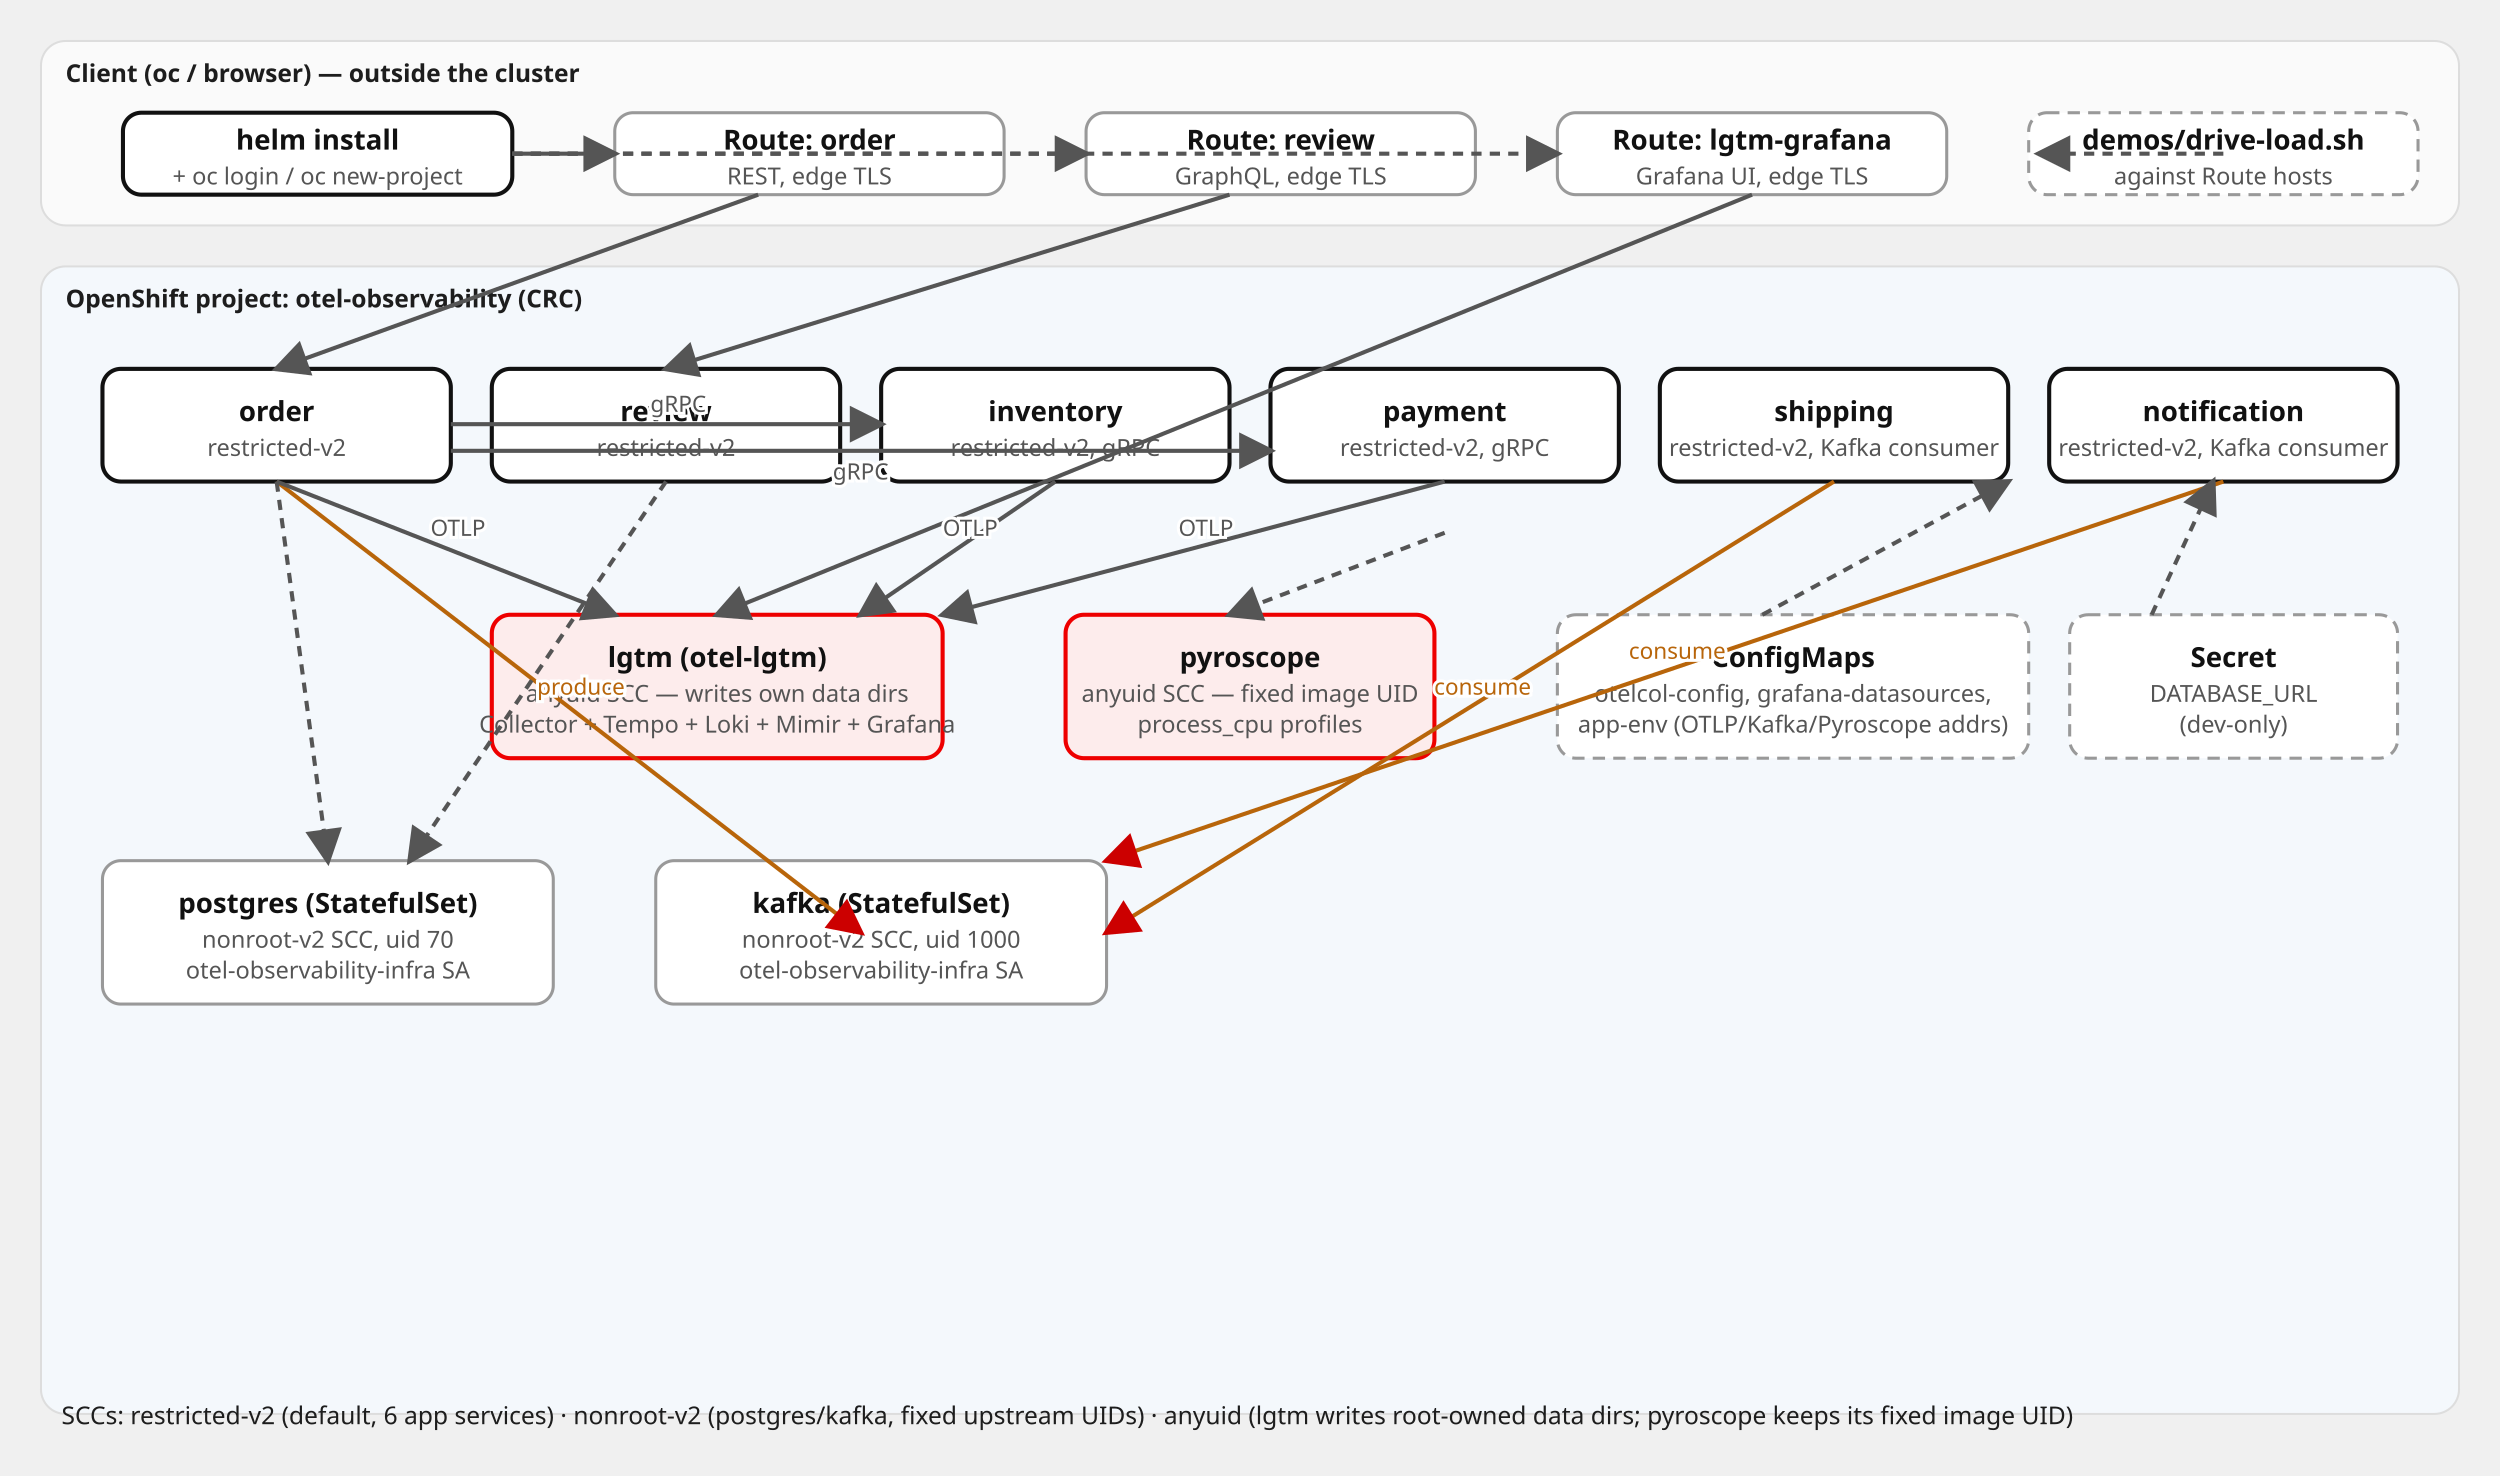
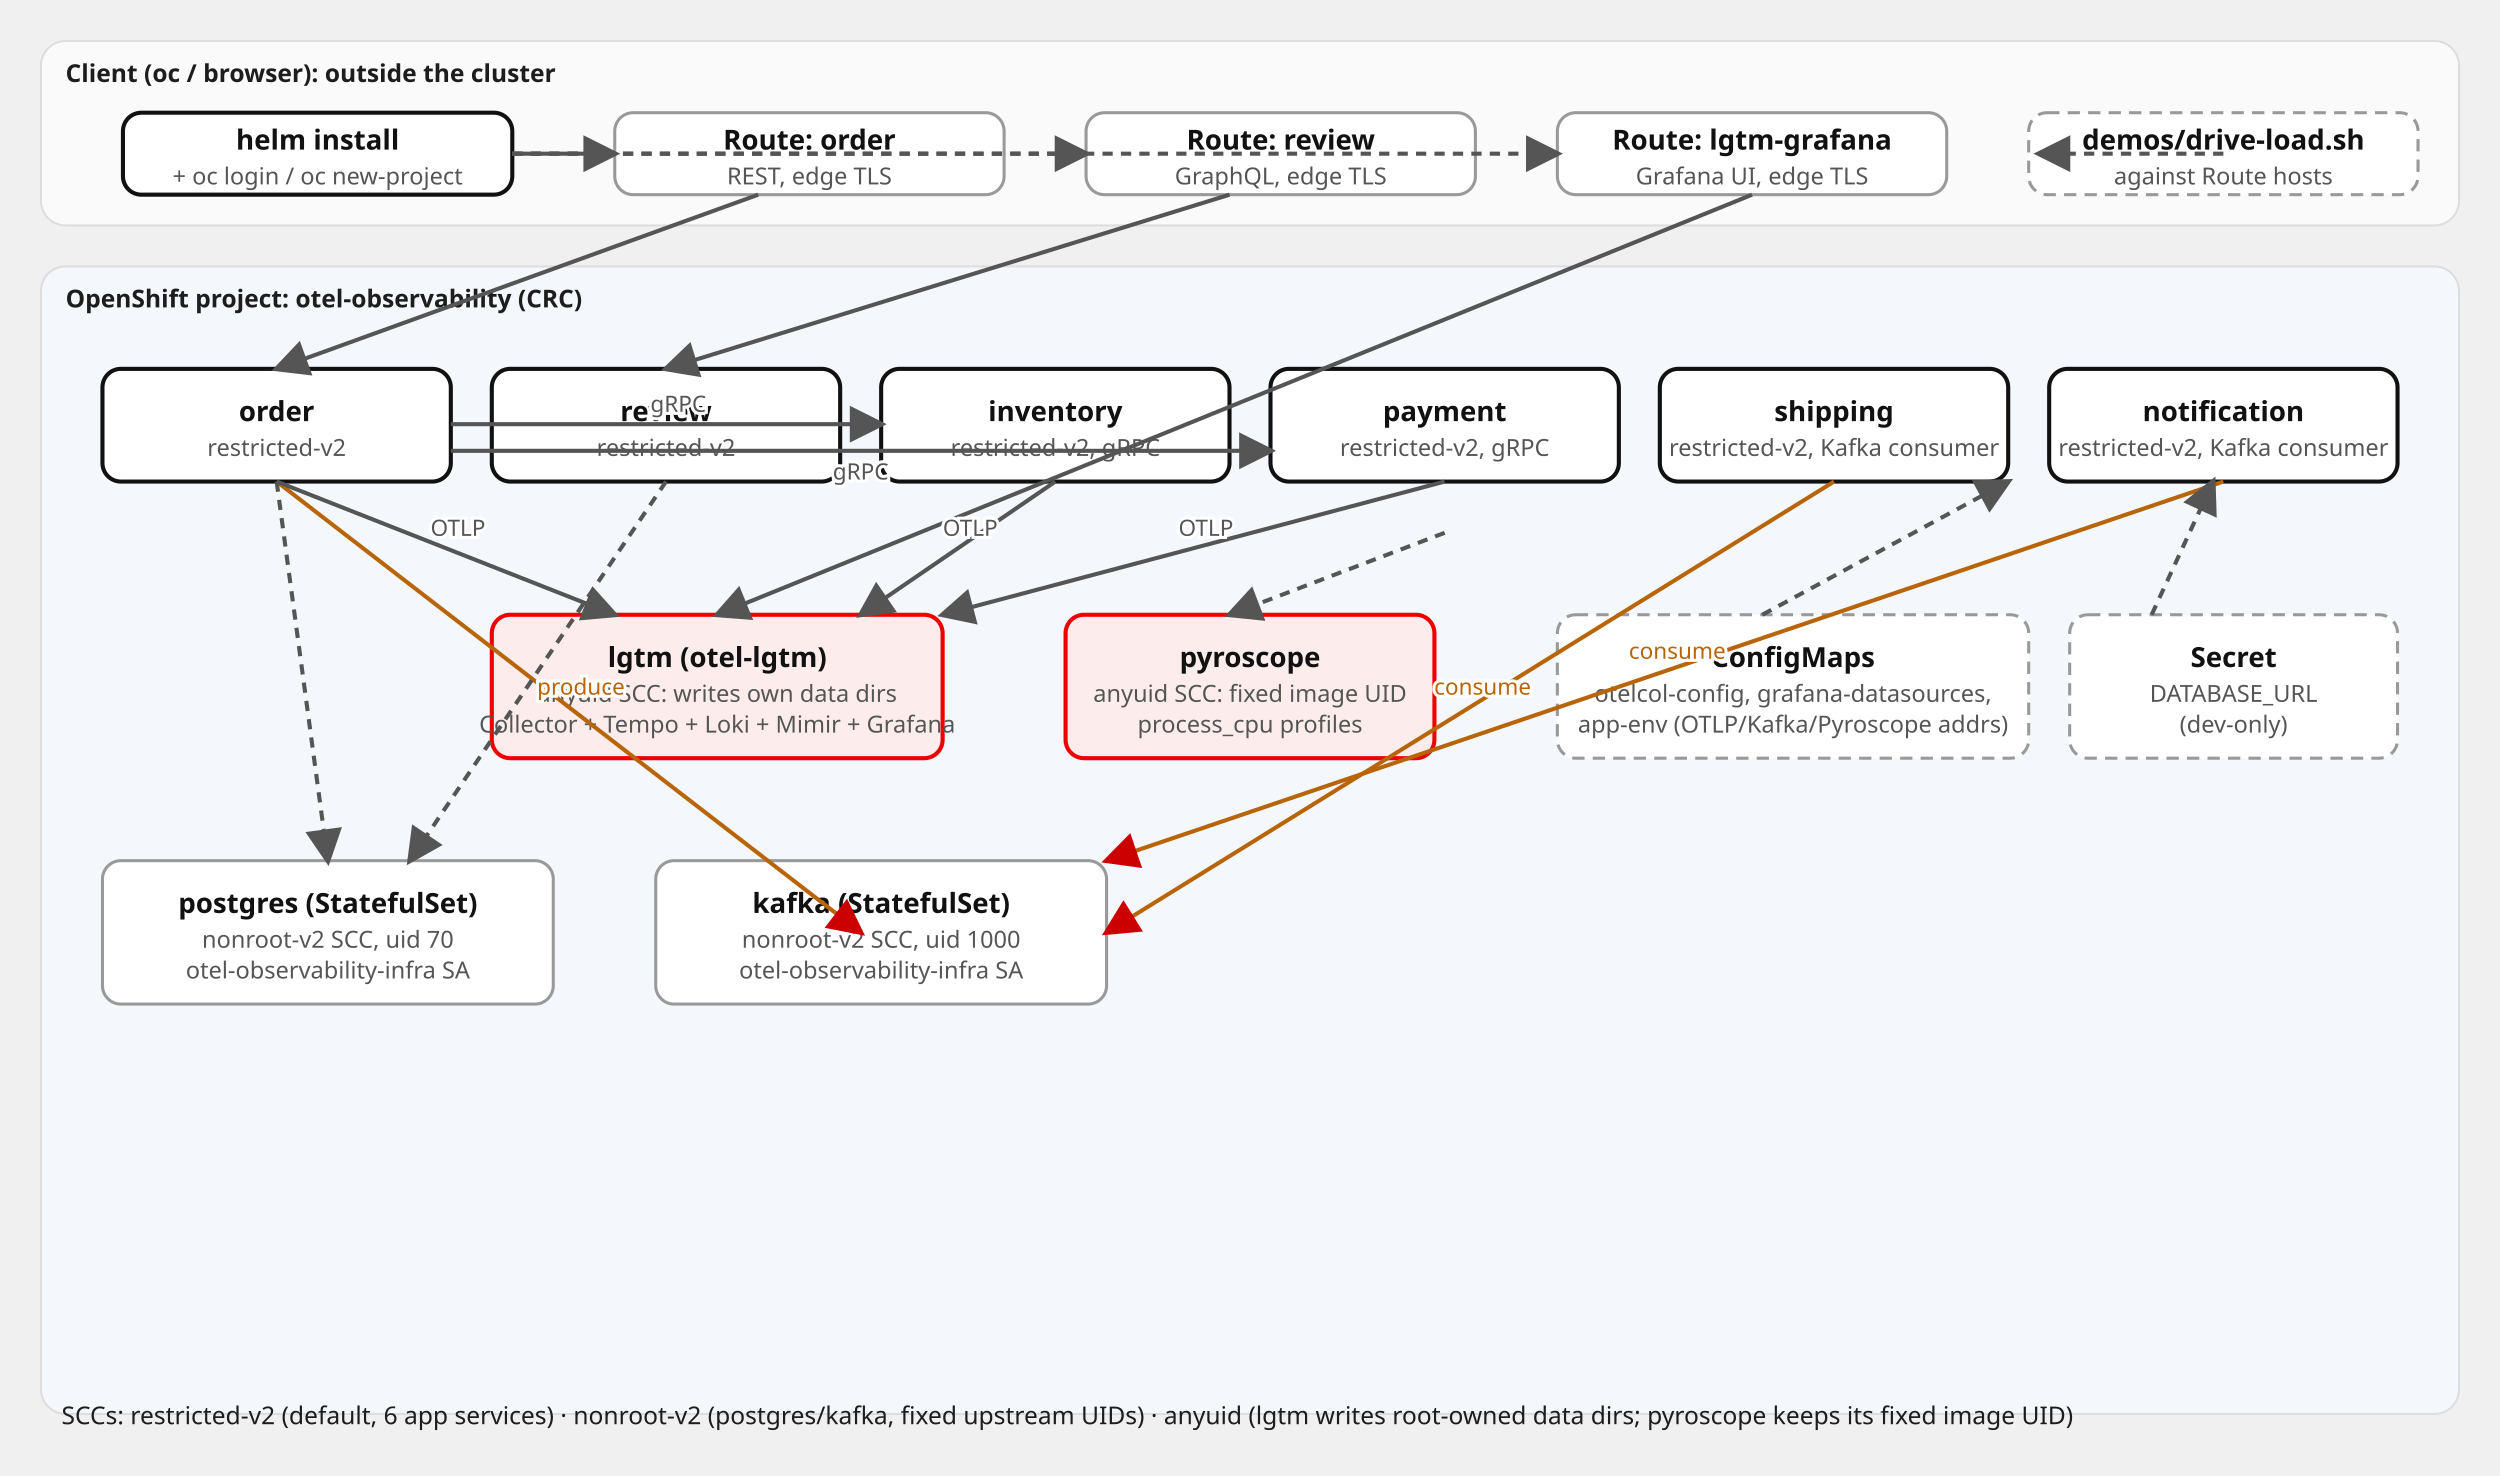
<svg xmlns="http://www.w3.org/2000/svg" viewBox="0 0 1220 720" font-family="'Red Hat Text', system-ui, sans-serif" role="img">
  <defs>
    <marker id="a" viewBox="0 0 10 10" refX="8.5" refY="5" markerWidth="9" markerHeight="9" orient="auto-start-reverse">
      <path d="M0,0 L10,5 L0,10 z" fill="#555" />
    </marker>
    <marker id="am" viewBox="0 0 10 10" refX="8.5" refY="5" markerWidth="9" markerHeight="9" orient="auto-start-reverse">
      <path d="M0,0 L10,5 L0,10 z" fill="#cc0000" />
    </marker>
  </defs>
  <rect x="20" y="20" width="1180" height="90" rx="12" fill="#fafafa" stroke="#ddd" />
-   <text x="32" y="40" font-size="12" font-weight="700" fill="#1d1d1d">Client (oc / browser) — outside the cluster</text>
+   <text x="32" y="40" font-size="12" font-weight="700" fill="#1d1d1d">Client (oc / browser): outside the cluster</text>
  <rect x="20" y="130" width="1180" height="560" rx="12" fill="#f4f8fc" stroke="#ddd" />
  <text x="32" y="150" font-size="12" font-weight="700" fill="#1d1d1d">OpenShift project: otel-observability (CRC)</text>
  <rect x="60" y="55" width="190" height="40" rx="9" fill="#ffffff" stroke="#111111" stroke-width="2" />
  <text x="155.0" y="73.0" font-size="13.5" font-weight="700" fill="#111111" text-anchor="middle">helm install</text>
  <text x="155.0" y="90.0" font-size="11.5" fill="#555555" text-anchor="middle">+ oc login / oc new-project</text>
  <rect x="300" y="55" width="190" height="40" rx="9" fill="#ffffff" stroke="#999999" stroke-width="1.5" />
  <text x="395.0" y="73.0" font-size="13.5" font-weight="700" fill="#111111" text-anchor="middle">Route: order</text>
  <text x="395.0" y="90.0" font-size="11.5" fill="#555555" text-anchor="middle">REST, edge TLS</text>
  <rect x="530" y="55" width="190" height="40" rx="9" fill="#ffffff" stroke="#999999" stroke-width="1.5" />
  <text x="625.0" y="73.0" font-size="13.5" font-weight="700" fill="#111111" text-anchor="middle">Route: review</text>
  <text x="625.0" y="90.0" font-size="11.5" fill="#555555" text-anchor="middle">GraphQL, edge TLS</text>
  <rect x="760" y="55" width="190" height="40" rx="9" fill="#ffffff" stroke="#999999" stroke-width="1.5" />
  <text x="855.0" y="73.0" font-size="13.5" font-weight="700" fill="#111111" text-anchor="middle">Route: lgtm-grafana</text>
  <text x="855.0" y="90.0" font-size="11.5" fill="#555555" text-anchor="middle">Grafana UI, edge TLS</text>
  <rect x="990" y="55" width="190" height="40" rx="9" fill="#ffffff" stroke="#999999" stroke-width="1.5" stroke-dasharray="6 4" />
  <text x="1085.0" y="73.0" font-size="13.5" font-weight="700" fill="#111111" text-anchor="middle">demos/drive-load.sh</text>
  <text x="1085.0" y="90.0" font-size="11.5" fill="#555555" text-anchor="middle">against Route hosts</text>
  <rect x="50" y="180" width="170" height="55" rx="9" fill="#ffffff" stroke="#111111" stroke-width="2" />
  <text x="135.0" y="205.5" font-size="13.5" font-weight="700" fill="#111111" text-anchor="middle">order</text>
  <text x="135.0" y="222.5" font-size="11.5" fill="#555555" text-anchor="middle">restricted-v2</text>
  <rect x="240" y="180" width="170" height="55" rx="9" fill="#ffffff" stroke="#111111" stroke-width="2" />
  <text x="325.0" y="205.5" font-size="13.5" font-weight="700" fill="#111111" text-anchor="middle">review</text>
  <text x="325.0" y="222.5" font-size="11.5" fill="#555555" text-anchor="middle">restricted-v2</text>
  <rect x="430" y="180" width="170" height="55" rx="9" fill="#ffffff" stroke="#111111" stroke-width="2" />
  <text x="515.0" y="205.5" font-size="13.5" font-weight="700" fill="#111111" text-anchor="middle">inventory</text>
  <text x="515.0" y="222.5" font-size="11.5" fill="#555555" text-anchor="middle">restricted-v2, gRPC</text>
  <rect x="620" y="180" width="170" height="55" rx="9" fill="#ffffff" stroke="#111111" stroke-width="2" />
  <text x="705.0" y="205.5" font-size="13.5" font-weight="700" fill="#111111" text-anchor="middle">payment</text>
  <text x="705.0" y="222.5" font-size="11.5" fill="#555555" text-anchor="middle">restricted-v2, gRPC</text>
  <rect x="810" y="180" width="170" height="55" rx="9" fill="#ffffff" stroke="#111111" stroke-width="2" />
  <text x="895.0" y="205.5" font-size="13.5" font-weight="700" fill="#111111" text-anchor="middle">shipping</text>
  <text x="895.0" y="222.5" font-size="11.5" fill="#555555" text-anchor="middle">restricted-v2, Kafka consumer</text>
  <rect x="1000" y="180" width="170" height="55" rx="9" fill="#ffffff" stroke="#111111" stroke-width="2" />
  <text x="1085.0" y="205.5" font-size="13.5" font-weight="700" fill="#111111" text-anchor="middle">notification</text>
  <text x="1085.0" y="222.5" font-size="11.5" fill="#555555" text-anchor="middle">restricted-v2, Kafka consumer</text>
  <rect x="240" y="300" width="220" height="70" rx="9" fill="#fdecec" stroke="#ee0000" stroke-width="2" />
  <text x="350.0" y="325.5" font-size="13.5" font-weight="700" fill="#111111" text-anchor="middle">lgtm (otel-lgtm)</text>
-   <text x="350.0" y="342.5" font-size="11.5" fill="#555555" text-anchor="middle">anyuid SCC — writes own data dirs</text>
+   <text x="350.0" y="342.5" font-size="11.5" fill="#555555" text-anchor="middle">anyuid SCC: writes own data dirs</text>
  <text x="350.0" y="357.5" font-size="11.5" fill="#555555" text-anchor="middle">Collector + Tempo + Loki + Mimir + Grafana</text>
  <rect x="520" y="300" width="180" height="70" rx="9" fill="#fdecec" stroke="#ee0000" stroke-width="2" />
  <text x="610.0" y="325.5" font-size="13.5" font-weight="700" fill="#111111" text-anchor="middle">pyroscope</text>
-   <text x="610.0" y="342.5" font-size="11.5" fill="#555555" text-anchor="middle">anyuid SCC — fixed image UID</text>
+   <text x="610.0" y="342.5" font-size="11.5" fill="#555555" text-anchor="middle">anyuid SCC: fixed image UID</text>
  <text x="610.0" y="357.5" font-size="11.5" fill="#555555" text-anchor="middle">process_cpu profiles</text>
  <rect x="50" y="420" width="220" height="70" rx="9" fill="#ffffff" stroke="#999999" stroke-width="1.5" />
  <text x="160.0" y="445.5" font-size="13.5" font-weight="700" fill="#111111" text-anchor="middle">postgres (StatefulSet)</text>
  <text x="160.0" y="462.5" font-size="11.5" fill="#555555" text-anchor="middle">nonroot-v2 SCC, uid 70</text>
  <text x="160.0" y="477.5" font-size="11.5" fill="#555555" text-anchor="middle">otel-observability-infra SA</text>
  <rect x="320" y="420" width="220" height="70" rx="9" fill="#ffffff" stroke="#999999" stroke-width="1.5" />
  <text x="430.0" y="445.5" font-size="13.5" font-weight="700" fill="#111111" text-anchor="middle">kafka (StatefulSet)</text>
  <text x="430.0" y="462.5" font-size="11.5" fill="#555555" text-anchor="middle">nonroot-v2 SCC, uid 1000</text>
  <text x="430.0" y="477.5" font-size="11.5" fill="#555555" text-anchor="middle">otel-observability-infra SA</text>
  <rect x="760" y="300" width="230" height="70" rx="9" fill="#ffffff" stroke="#999999" stroke-width="1.5" stroke-dasharray="6 4" />
  <text x="875.0" y="325.5" font-size="13.5" font-weight="700" fill="#111111" text-anchor="middle">ConfigMaps</text>
  <text x="875.0" y="342.5" font-size="11.5" fill="#555555" text-anchor="middle">otelcol-config, grafana-datasources,</text>
  <text x="875.0" y="357.5" font-size="11.5" fill="#555555" text-anchor="middle">app-env (OTLP/Kafka/Pyroscope addrs)</text>
  <rect x="1010" y="300" width="160" height="70" rx="9" fill="#ffffff" stroke="#999999" stroke-width="1.5" stroke-dasharray="6 4" />
  <text x="1090.0" y="325.5" font-size="13.5" font-weight="700" fill="#111111" text-anchor="middle">Secret</text>
  <text x="1090.0" y="342.5" font-size="11.5" fill="#555555" text-anchor="middle">DATABASE_URL</text>
  <text x="1090.0" y="357.5" font-size="11.5" fill="#555555" text-anchor="middle">(dev-only)</text>
  <path d="M250,75 L300,75" fill="none" stroke="#555" stroke-width="2" marker-end="url(#a)" />
  <path d="M250,75 L530,75" fill="none" stroke="#555" stroke-width="2" stroke-dasharray="5 4" marker-end="url(#a)" />
  <path d="M250,75 L760,75" fill="none" stroke="#555" stroke-width="2" stroke-dasharray="5 4" marker-end="url(#a)" />
  <path d="M1085,75 L995,75" fill="none" stroke="#555" stroke-width="2" stroke-dasharray="5 4" marker-end="url(#a)" />
  <path d="M370,95 L135,180" fill="none" stroke="#555" stroke-width="2" marker-end="url(#a)" />
  <path d="M600,95 L325,180" fill="none" stroke="#555" stroke-width="2" marker-end="url(#a)" />
  <path d="M855,95 L350,300" fill="none" stroke="#555" stroke-width="2" marker-end="url(#a)" />
  <path d="M220,207 L430,207" fill="none" stroke="#555" stroke-width="2" marker-end="url(#a)" />
  <text x="331.0" y="201.0" font-size="11" fill="#ffffff" stroke="#ffffff" stroke-width="3" paint-order="stroke" text-anchor="middle">gRPC</text>
  <text x="331.0" y="201.0" font-size="11" fill="#555" text-anchor="middle">gRPC</text>
  <path d="M220,220 L620,220" fill="none" stroke="#555" stroke-width="2" marker-end="url(#a)" />
  <text x="420.0" y="234.0" font-size="11" fill="#ffffff" stroke="#ffffff" stroke-width="3" paint-order="stroke" text-anchor="middle">gRPC</text>
  <text x="420.0" y="234.0" font-size="11" fill="#555" text-anchor="middle">gRPC</text>
  <path d="M135,235 L420,455" fill="none" stroke="#b8650a" stroke-width="2" marker-end="url(#am)" />
  <text x="283.5" y="339.0" font-size="11" fill="#ffffff" stroke="#ffffff" stroke-width="3" paint-order="stroke" text-anchor="middle">produce</text>
  <text x="283.5" y="339.0" font-size="11" fill="#b8650a" text-anchor="middle">produce</text>
  <path d="M895,235 L540,455" fill="none" stroke="#b8650a" stroke-width="2" marker-end="url(#am)" />
  <text x="723.5" y="339.0" font-size="11" fill="#ffffff" stroke="#ffffff" stroke-width="3" paint-order="stroke" text-anchor="middle">consume</text>
  <text x="723.5" y="339.0" font-size="11" fill="#b8650a" text-anchor="middle">consume</text>
  <path d="M1085,235 L540,420" fill="none" stroke="#b8650a" stroke-width="2" marker-end="url(#am)" />
  <text x="818.5" y="321.5" font-size="11" fill="#ffffff" stroke="#ffffff" stroke-width="3" paint-order="stroke" text-anchor="middle">consume</text>
  <text x="818.5" y="321.5" font-size="11" fill="#b8650a" text-anchor="middle">consume</text>
  <path d="M135,235 L160,420" fill="none" stroke="#555" stroke-width="2" stroke-dasharray="5 4" marker-end="url(#a)" />
  <path d="M325,235 L200,420" fill="none" stroke="#555" stroke-width="2" stroke-dasharray="5 4" marker-end="url(#a)" />
  <path d="M135,235 L300,300" fill="none" stroke="#555" stroke-width="2" marker-end="url(#a)" />
  <text x="223.5" y="261.5" font-size="11" fill="#ffffff" stroke="#ffffff" stroke-width="3" paint-order="stroke" text-anchor="middle">OTLP</text>
  <text x="223.5" y="261.5" font-size="11" fill="#555" text-anchor="middle">OTLP</text>
  <path d="M515,235 L420,300" fill="none" stroke="#555" stroke-width="2" marker-end="url(#a)" />
  <text x="473.5" y="261.5" font-size="11" fill="#ffffff" stroke="#ffffff" stroke-width="3" paint-order="stroke" text-anchor="middle">OTLP</text>
  <text x="473.5" y="261.5" font-size="11" fill="#555" text-anchor="middle">OTLP</text>
  <path d="M705,235 L460,300" fill="none" stroke="#555" stroke-width="2" marker-end="url(#a)" />
  <text x="588.5" y="261.5" font-size="11" fill="#ffffff" stroke="#ffffff" stroke-width="3" paint-order="stroke" text-anchor="middle">OTLP</text>
  <text x="588.5" y="261.5" font-size="11" fill="#555" text-anchor="middle">OTLP</text>
  <path d="M705,260 L600,300" fill="none" stroke="#555" stroke-width="2" stroke-dasharray="5 4" marker-end="url(#a)" />
  <path d="M860,300 L980,235" fill="none" stroke="#555" stroke-width="2" stroke-dasharray="5 4" marker-end="url(#a)" />
  <path d="M1050,300 L1080,235" fill="none" stroke="#555" stroke-width="2" stroke-dasharray="5 4" marker-end="url(#a)" />
  <text x="30" y="695" font-size="12" fill="#1d1d1d" text-anchor="start">SCCs: restricted-v2 (default, 6 app services) · nonroot-v2 (postgres/kafka, fixed upstream UIDs) · anyuid (lgtm writes root-owned data dirs; pyroscope keeps its fixed image UID)</text>
</svg>
